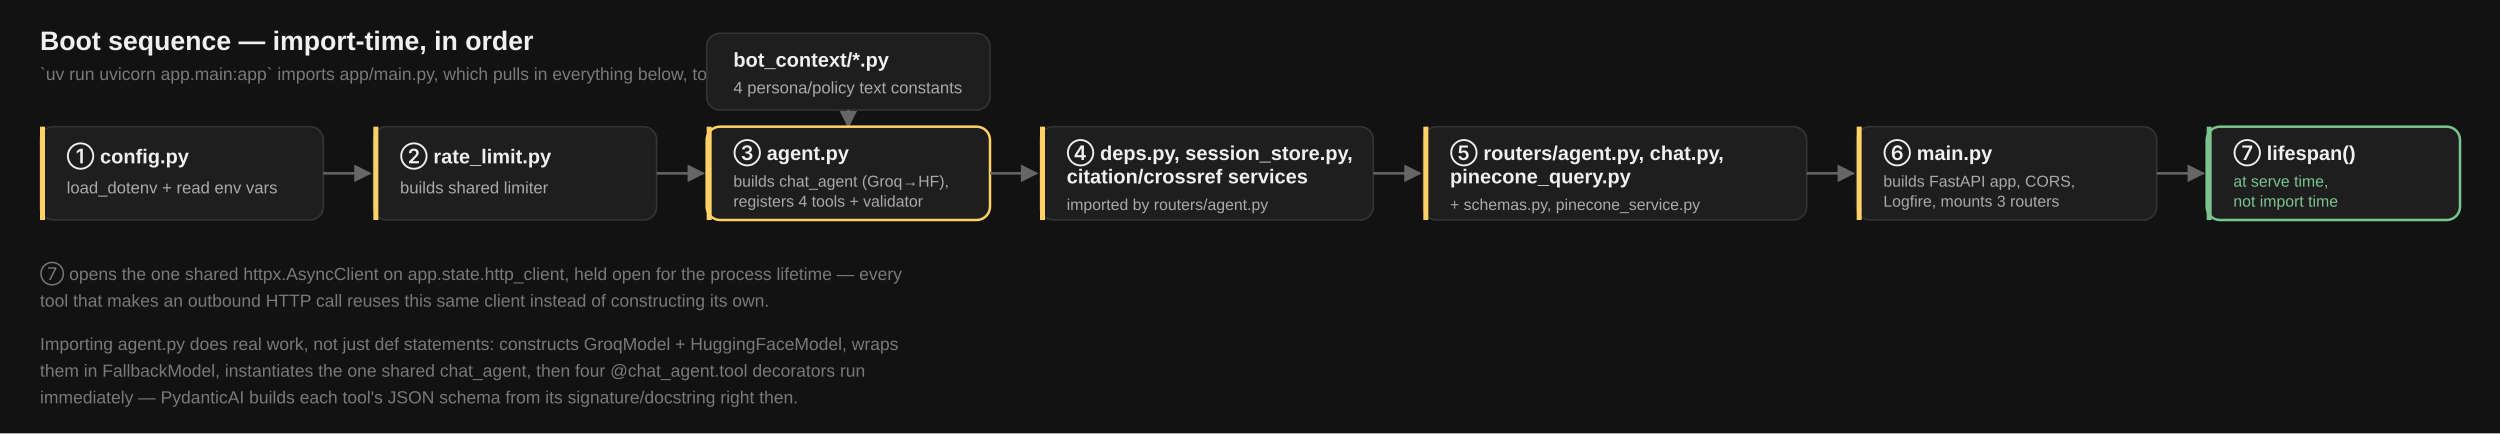
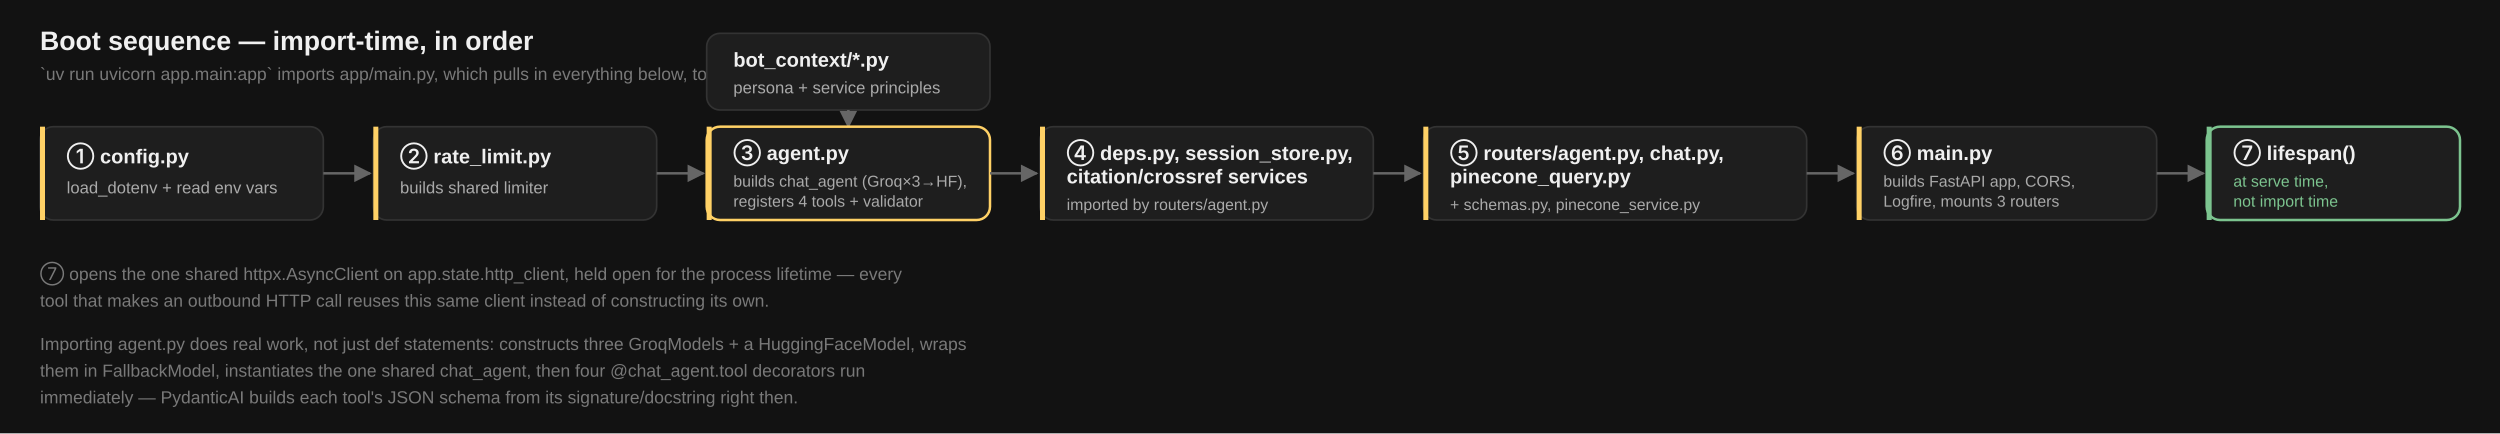
- <svg xmlns="http://www.w3.org/2000/svg" viewBox="0 0 1500 260" font-family="Segoe UI, system-ui, -apple-system, Helvetica Neue, Arial, sans-serif" role="img" aria-label="Diagram of the LibSync backend's import-time boot sequence: config.py loads .env, rate_limit.py builds the limiter, bot_context files feed agent.py which builds the Groq/HF fallback model and registers four tools, then session_store and services load, routers load, main.py assembles the FastAPI app and mounts routers, and finally at serve time lifespan opens the shared httpx client.">
+ <svg xmlns="http://www.w3.org/2000/svg" viewBox="0 0 1500 260" font-family="Segoe UI, system-ui, -apple-system, Helvetica Neue, Arial, sans-serif" role="img" aria-label="Diagram of the LibSync backend's import-time boot sequence: config.py loads .env, rate_limit.py builds the limiter, bot_context files feed agent.py which builds the three-Groq-model-then-HF fallback chain and registers four tools, then session_store and services load, routers load, main.py assembles the FastAPI app and mounts routers, and finally at serve time lifespan opens the shared httpx client.">
  <defs>
    <marker id="arrow" viewBox="0 0 10 10" refX="9" refY="5" markerWidth="7" markerHeight="7" orient="auto-start-reverse">
      <path d="M0,0 L10,5 L0,10 z" fill="#666666" />
    </marker>
  </defs>
  <rect width="1500" height="260" fill="#121212" />
  <text x="24" y="30" fill="#f0f0f0" font-size="16" font-weight="700">Boot sequence — import-time, in order</text>
  <text x="24" y="48" fill="#797979" font-size="10.5">`uv run uvicorn app.main:app` imports app/main.py, which pulls in everything below, top to bottom, once each</text>
  <g>
    <rect x="24" y="76" width="170" height="56" rx="8" fill="#1e1e1e" stroke="#333333" />
    <rect x="24" y="76" width="3" height="56" fill="#ffd166" />
    <text x="40" y="98" fill="#f0f0f0" font-size="12" font-weight="600">① config.py</text>
    <text x="40" y="116" fill="#aaaaaa" font-size="10">load_dotenv + read env vars</text>
  </g>
  <line x1="194" y1="104" x2="222" y2="104" stroke="#666666" stroke-width="1.5" marker-end="url(#arrow)" />
  <g>
    <rect x="224" y="76" width="170" height="56" rx="8" fill="#1e1e1e" stroke="#333333" />
    <rect x="224" y="76" width="3" height="56" fill="#ffd166" />
    <text x="240" y="98" fill="#f0f0f0" font-size="12" font-weight="600">② rate_limit.py</text>
    <text x="240" y="116" fill="#aaaaaa" font-size="10">builds shared limiter</text>
  </g>
  <line x1="394" y1="104" x2="422" y2="104" stroke="#666666" stroke-width="1.5" marker-end="url(#arrow)" />
  <g>
    <rect x="424" y="20" width="170" height="46" rx="8" fill="#1e1e1e" stroke="#333333" />
    <text x="440" y="40" fill="#f0f0f0" font-size="12" font-weight="600">bot_context/*.py</text>
-     <text x="440" y="56" fill="#aaaaaa" font-size="10">4 persona/policy text constants</text>
+     <text x="440" y="56" fill="#aaaaaa" font-size="10">persona + service principles</text>
  </g>
  <line x1="509" y1="66" x2="509" y2="76" stroke="#666666" stroke-width="1.5" marker-end="url(#arrow)" />
  <g>
    <rect x="424" y="76" width="170" height="56" rx="8" fill="#1e1e1e" stroke="#ffd166" stroke-width="1.5" />
    <rect x="424" y="76" width="3" height="56" fill="#ffd166" />
    <text x="440" y="96" fill="#f0f0f0" font-size="12" font-weight="600">③ agent.py</text>
-     <text x="440" y="112" fill="#aaaaaa" font-size="9.5">builds chat_agent (Groq→HF),</text>
+     <text x="440" y="112" fill="#aaaaaa" font-size="9.5">builds chat_agent (Groq×3→HF),</text>
    <text x="440" y="124" fill="#aaaaaa" font-size="9.5">registers 4 tools + validator</text>
  </g>
  <line x1="594" y1="104" x2="622" y2="104" stroke="#666666" stroke-width="1.5" marker-end="url(#arrow)" />
  <g>
    <rect x="624" y="76" width="200" height="56" rx="8" fill="#1e1e1e" stroke="#333333" />
    <rect x="624" y="76" width="3" height="56" fill="#ffd166" />
    <text x="640" y="96" fill="#f0f0f0" font-size="12" font-weight="600">④ deps.py, session_store.py,</text>
    <text x="640" y="110" fill="#f0f0f0" font-size="12" font-weight="600">citation/crossref services</text>
    <text x="640" y="126" fill="#aaaaaa" font-size="9.5">imported by routers/agent.py</text>
  </g>
  <line x1="824" y1="104" x2="852" y2="104" stroke="#666666" stroke-width="1.5" marker-end="url(#arrow)" />
  <g>
    <rect x="854" y="76" width="230" height="56" rx="8" fill="#1e1e1e" stroke="#333333" />
    <rect x="854" y="76" width="3" height="56" fill="#ffd166" />
    <text x="870" y="96" fill="#f0f0f0" font-size="12" font-weight="600">⑤ routers/agent.py, chat.py,</text>
    <text x="870" y="110" fill="#f0f0f0" font-size="12" font-weight="600">pinecone_query.py</text>
    <text x="870" y="126" fill="#aaaaaa" font-size="9.5">+ schemas.py, pinecone_service.py</text>
  </g>
  <line x1="1084" y1="104" x2="1112" y2="104" stroke="#666666" stroke-width="1.5" marker-end="url(#arrow)" />
  <g>
    <rect x="1114" y="76" width="180" height="56" rx="8" fill="#1e1e1e" stroke="#333333" />
    <rect x="1114" y="76" width="3" height="56" fill="#ffd166" />
    <text x="1130" y="96" fill="#f0f0f0" font-size="12" font-weight="600">⑥ main.py</text>
    <text x="1130" y="112" fill="#aaaaaa" font-size="9.5">builds FastAPI app, CORS,</text>
    <text x="1130" y="124" fill="#aaaaaa" font-size="9.5">Logfire, mounts 3 routers</text>
  </g>
  <line x1="1294" y1="104" x2="1322" y2="104" stroke="#666666" stroke-width="1.5" marker-end="url(#arrow)" />
  <g>
    <rect x="1324" y="76" width="152" height="56" rx="8" fill="#1e1e1e" stroke="#7cc48f" stroke-width="1.5" />
    <rect x="1324" y="76" width="3" height="56" fill="#7cc48f" />
    <text x="1340" y="96" fill="#f0f0f0" font-size="12" font-weight="600">⑦ lifespan()</text>
    <text x="1340" y="112" fill="#7cc48f" font-size="9.5">at serve time,</text>
    <text x="1340" y="124" fill="#7cc48f" font-size="9.5">not import time</text>
  </g>
  <text x="24" y="168" fill="#797979" font-size="10.5">⑦ opens the one shared httpx.AsyncClient on app.state.http_client, held open for the process lifetime — every</text>
  <text x="24" y="184" fill="#797979" font-size="10.5">tool that makes an outbound HTTP call reuses this same client instead of constructing its own.</text>
-   <text x="24" y="210" fill="#797979" font-size="10.5">Importing agent.py does real work, not just def statements: constructs GroqModel + HuggingFaceModel, wraps</text>
+   <text x="24" y="210" fill="#797979" font-size="10.5">Importing agent.py does real work, not just def statements: constructs three GroqModels + a HuggingFaceModel, wraps</text>
  <text x="24" y="226" fill="#797979" font-size="10.5">them in FallbackModel, instantiates the one shared chat_agent, then four @chat_agent.tool decorators run</text>
  <text x="24" y="242" fill="#797979" font-size="10.5">immediately — PydanticAI builds each tool's JSON schema from its signature/docstring right then.</text>
</svg>
